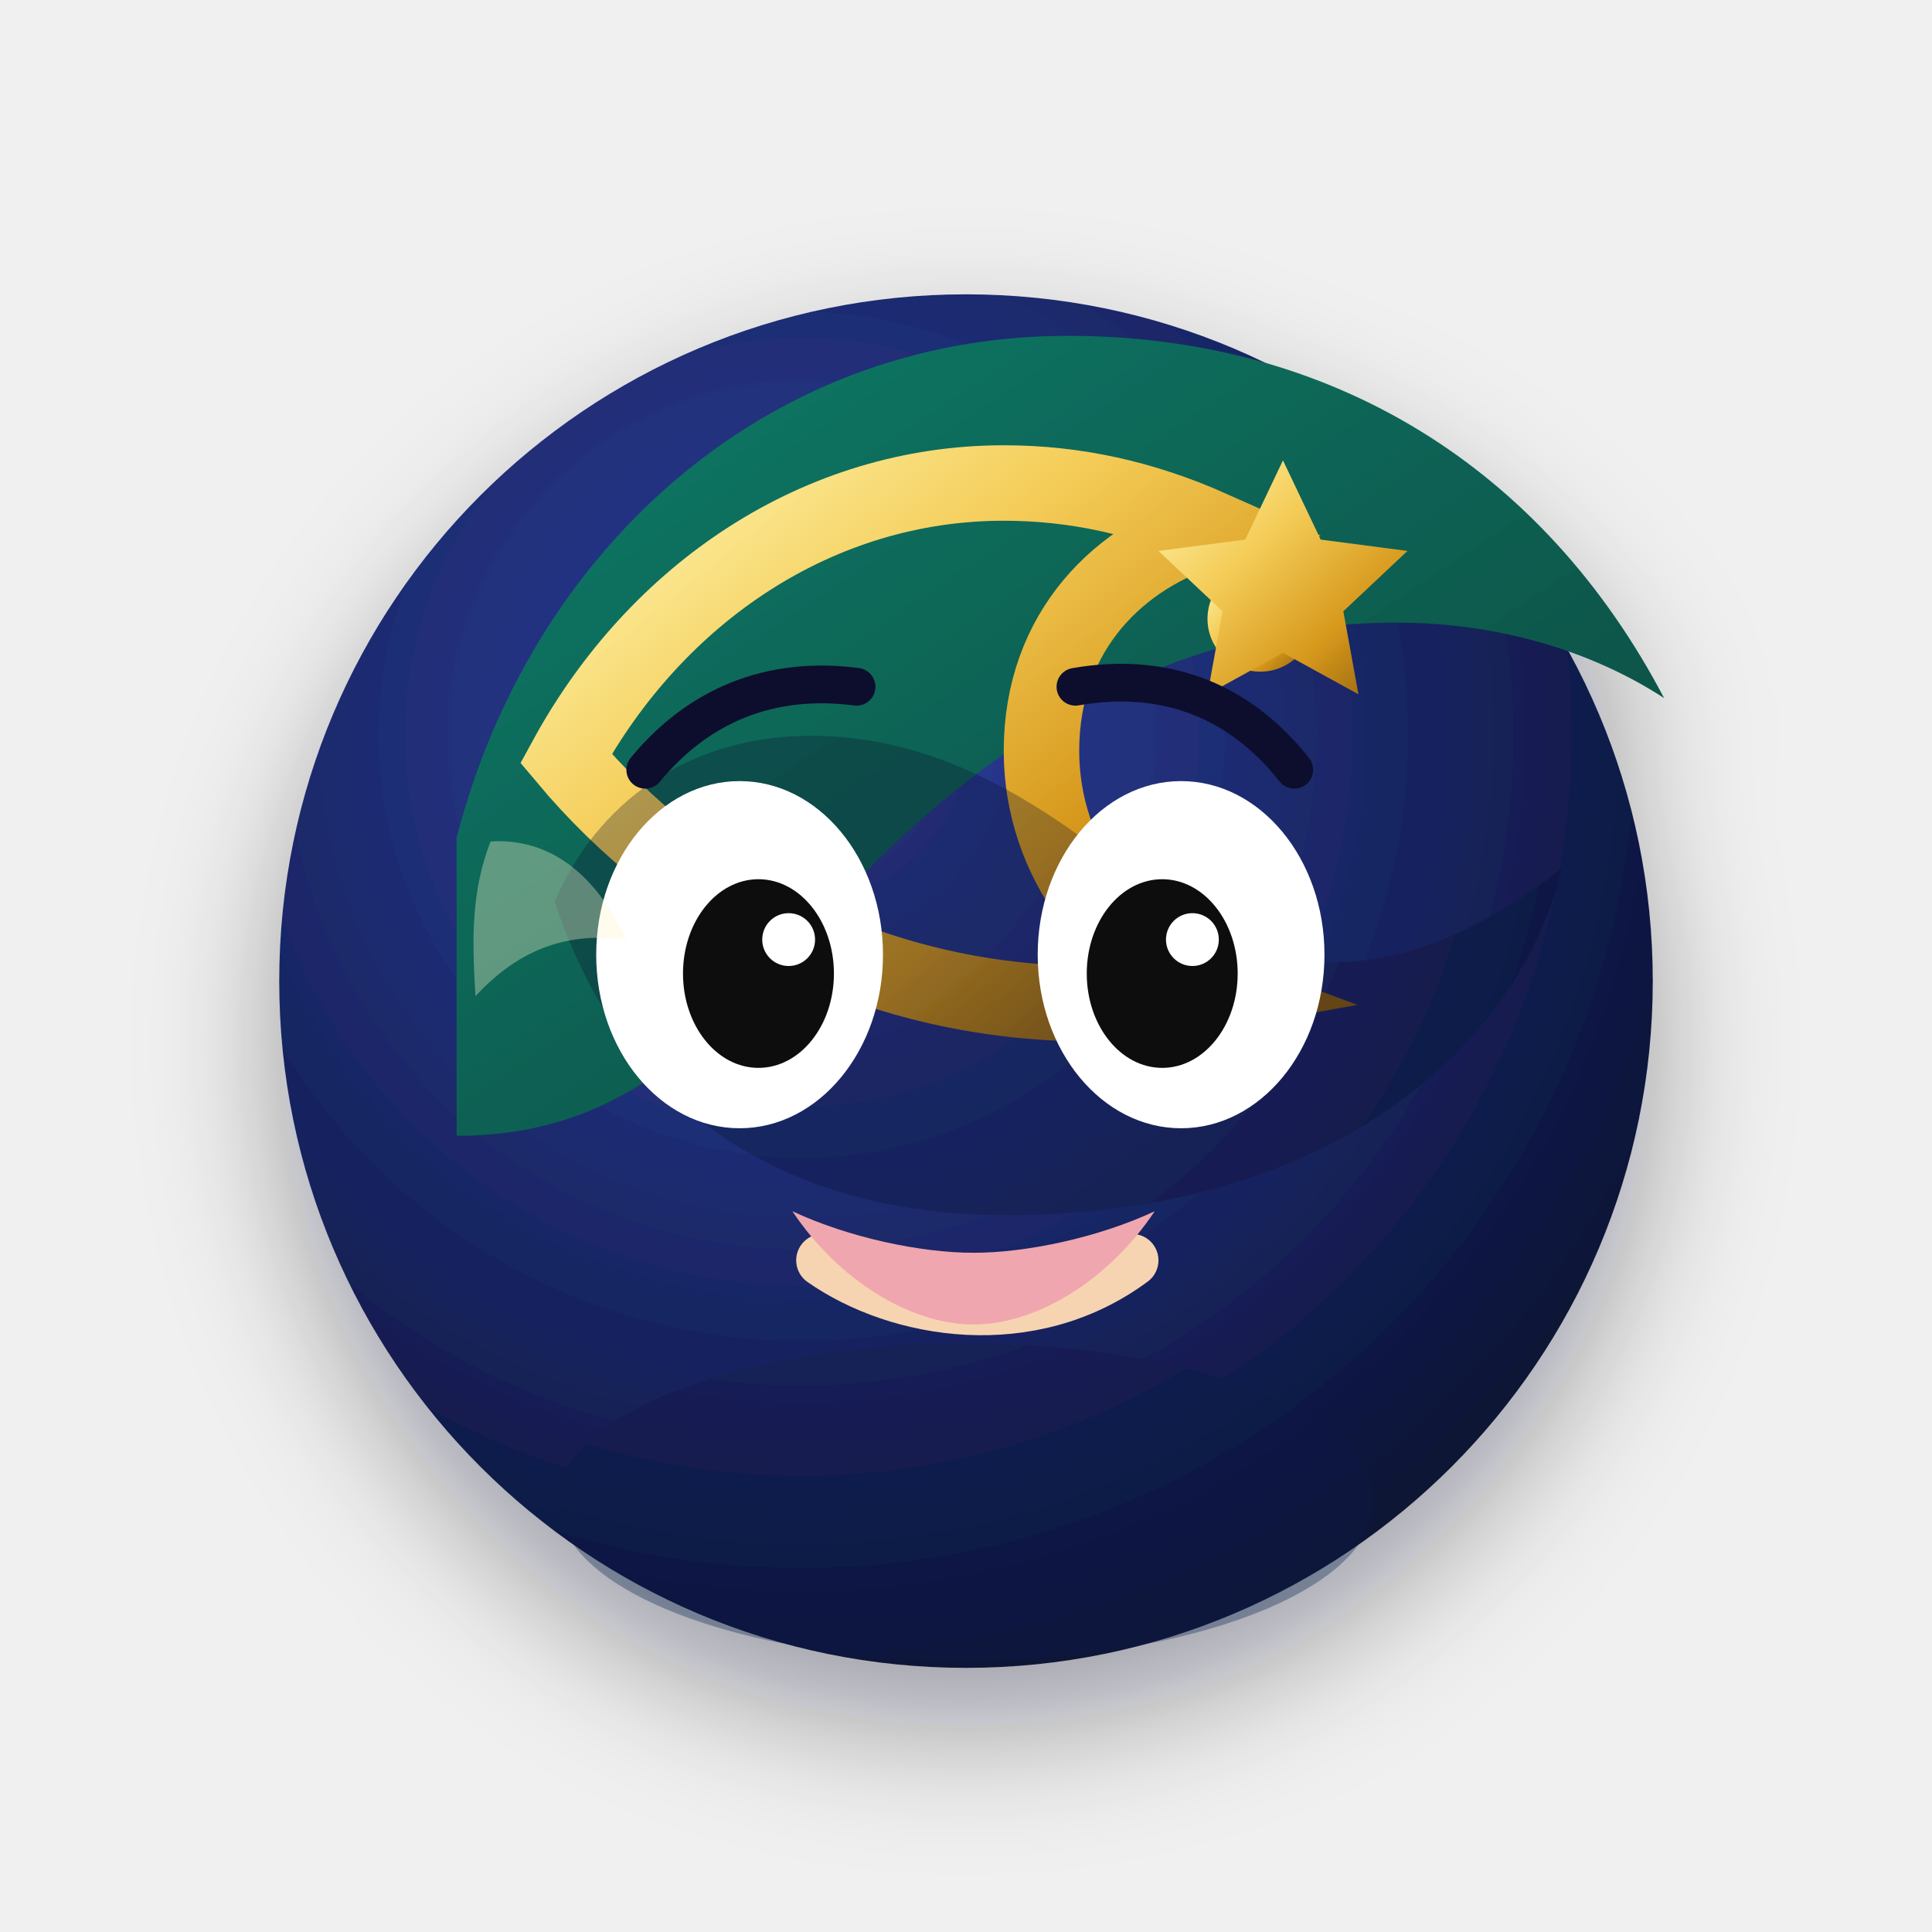
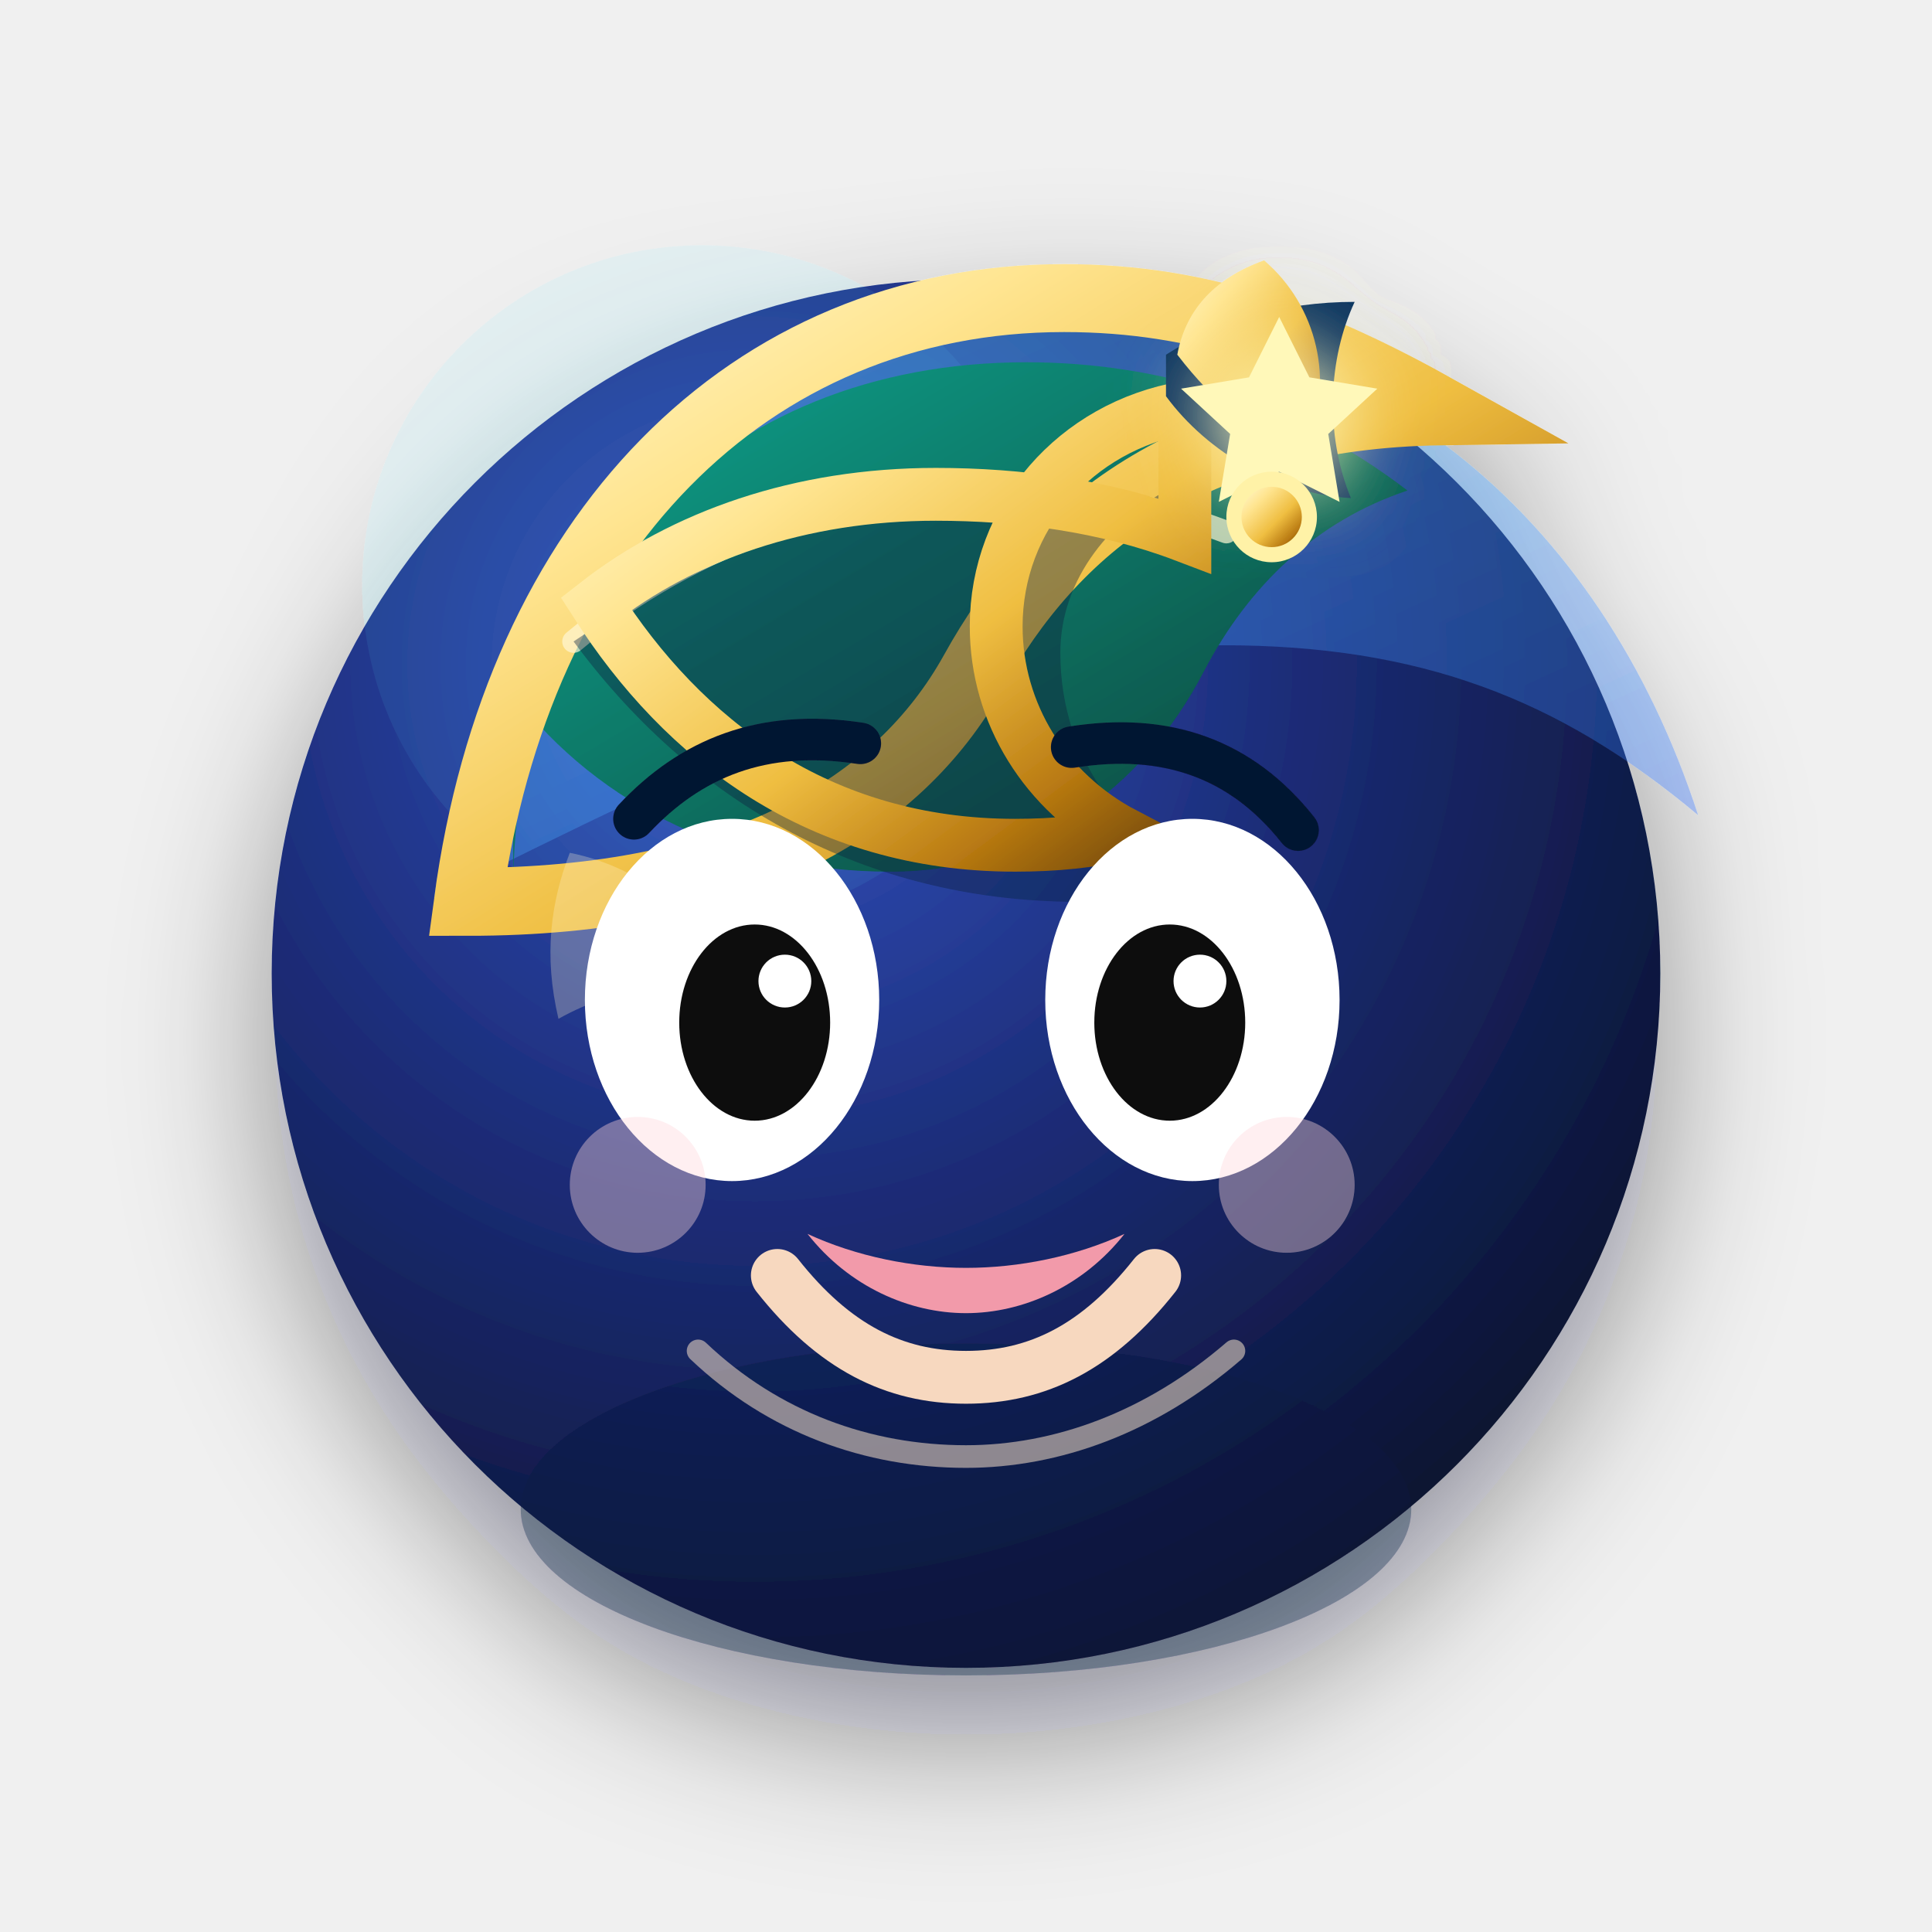
<svg xmlns="http://www.w3.org/2000/svg" viewBox="0 0 512 512">
  <defs>
-     <radialGradient id="face" cx="38%" cy="32%" r="72%">
-       <stop offset="0%" stop-color="#2f3f9d" />
-       <stop offset="65%" stop-color="#16235e" />
-       <stop offset="100%" stop-color="#0a1232" />
+     <radialGradient id="bg" cx="35%" cy="28%" r="78%">
+       <stop offset="0%" stop-color="#3556c8" />
+       <stop offset="48%" stop-color="#1c2d79" />
+       <stop offset="100%" stop-color="#09122d" />
    </radialGradient>
    <linearGradient id="gold" x1="0%" y1="0%" x2="100%" y2="100%">
-       <stop offset="0%" stop-color="#fff7b2" />
-       <stop offset="38%" stop-color="#f4cc57" />
-       <stop offset="72%" stop-color="#d6981c" />
-       <stop offset="100%" stop-color="#8a5b0c" />
+       <stop offset="0%" stop-color="#fff9d2" />
+       <stop offset="26%" stop-color="#ffe591" />
+       <stop offset="58%" stop-color="#efbe41" />
+       <stop offset="82%" stop-color="#b97a12" />
+       <stop offset="100%" stop-color="#714707" />
    </linearGradient>
-     <linearGradient id="silk" x1="0%" y1="0%" x2="100%" y2="100%">
-       <stop offset="0%" stop-color="#0e7c68" />
-       <stop offset="100%" stop-color="#08453d" />
+     <linearGradient id="turban" x1="0%" y1="0%" x2="100%" y2="100%">
+       <stop offset="0%" stop-color="#13a58e" />
+       <stop offset="100%" stop-color="#063d35" />
    </linearGradient>
-     <filter id="shadow" x="-30%" y="-30%" width="160%" height="160%">
-       <feDropShadow dx="0" dy="16" stdDeviation="18" flood-color="#040814" flood-opacity="0.34" />
+     <linearGradient id="veil" x1="0%" y1="0%" x2="100%" y2="100%">
+       <stop offset="0%" stop-color="#63e3ff" />
+       <stop offset="100%" stop-color="#2f66f3" />
+     </linearGradient>
+     <filter id="shadow" x="-35%" y="-35%" width="170%" height="170%">
+       <feDropShadow dx="0" dy="18" stdDeviation="20" flood-color="#020815" flood-opacity="0.4" />
+     </filter>
+     <filter id="glow" x="-60%" y="-60%" width="220%" height="220%">
+       <feGaussianBlur stdDeviation="10" result="b" />
+       <feMerge>
+         <feMergeNode in="b" />
+         <feMergeNode in="SourceGraphic" />
+       </feMerge>
    </filter>
  </defs>
  <g filter="url(#shadow)">
-     <circle cx="256" cy="260" r="182" fill="url(#face)" />
-     <ellipse cx="256" cy="398" rx="108" ry="42" fill="#0f1a46" opacity="0.34" />
-     <path d="M121 222c19-74 80-133 162-133 70 0 126 35 158 96-20-13-45-20-71-20-71 0-121 44-153 79-31 34-54 57-96 57z" fill="url(#silk)" />
-     <path d="M150 201c24-44 67-73 116-73 19 0 37 4 55 12-24 7-45 27-45 59 0 29 19 54 46 64-11 2-22 3-33 3-59 0-108-28-139-65z" fill="none" stroke="url(#gold)" stroke-width="20" stroke-linecap="round" />
-     <circle cx="334" cy="164" r="14" fill="url(#gold)" />
-     <path d="M340 122l10 21 23 3-17 16 4 22-20-11-20 11 4-22-17-16 23-3z" fill="url(#gold)" />
-     <path d="M147 239c11-26 35-44 68-44 32 0 58 16 81 34 19 14 35 26 57 26 20 0 41-9 61-25-11 46-60 92-147 92-61 0-102-29-120-83z" fill="#09122f" opacity="0.3" />
-     <ellipse cx="196" cy="253" rx="38" ry="46" fill="#fff" />
-     <ellipse cx="313" cy="253" rx="38" ry="46" fill="#fff" />
-     <ellipse cx="201" cy="258" rx="20" ry="25" fill="#111" />
-     <ellipse cx="308" cy="258" rx="20" ry="25" fill="#111" />
-     <circle cx="209" cy="249" r="7" fill="#fff" />
-     <circle cx="316" cy="249" r="7" fill="#fff" />
-     <path d="M171 204c14-17 33-25 56-22" fill="none" stroke="#08112d" stroke-width="10" stroke-linecap="round" />
-     <path d="M285 182c23-4 43 3 58 22" fill="none" stroke="#08112d" stroke-width="10" stroke-linecap="round" />
-     <path d="M218 334c20 14 55 20 82 0" fill="none" stroke="#f7d4b1" stroke-width="14" stroke-linecap="round" />
-     <path d="M210 321c12 18 31 30 48 30s36-12 48-30c-15 7-34 11-48 11s-33-4-48-11z" fill="#f0a6af" />
-     <path d="M130 223c16-1 28 9 36 26-15-2-28 2-40 15-1-16-1-28 4-41z" fill="#fff7cc" opacity="0.35" />
+     <circle cx="256" cy="258" r="184" fill="url(#bg)" />
+     <circle cx="186" cy="155" r="90" fill="#5de5ff" opacity="0.08" />
+     <ellipse cx="256" cy="400" rx="118" ry="44" fill="#0a1841" opacity="0.34" />
+     <path d="M115 238c14-92 77-154 162-154 85 0 147 52 173 132-37-31-74-45-126-45-77 0-136 31-209 67z" fill="url(#veil)" opacity="0.35" />
+     <path d="M136 236c0-82 54-140 136-140 36 0 71 11 101 34-24 8-42 25-54 48-16 31-46 53-83 53-41 0-77-17-100-47z" fill="url(#turban)" />
+     <path d="M124 239c13-97 74-160 158-160 37 0 66 11 100 30-67 1-103 31-124 69-20 36-62 61-134 61z" fill="none" stroke="url(#gold)" stroke-width="18" stroke-linecap="round" />
+     <path d="M152 170c31-26 74-41 110-41 18 0 42 4 63 12" fill="none" stroke="#fff7d4" stroke-width="6" stroke-linecap="round" opacity="0.7" />
+     <path d="M311 129c-16 8-30 24-30 44 0 29 18 52 44 61-13 3-26 5-39 5-53 0-100-23-134-69 34-23 75-37 116-37 14 0 28 2 43 6z" fill="#07203e" opacity="0.4" />
+     <path d="M314 108c-29 5-50 29-50 58 0 23 13 44 34 55-9 2-18 3-29 3-52 0-88-28-111-64 23-18 54-29 90-29 22 0 45 3 66 11z" fill="none" stroke="url(#gold)" stroke-width="14" stroke-linecap="round" />
+     <path d="M309 94c14-9 31-14 50-14-7 15-8 35-1 52-19-1-38-12-49-27z" fill="#0b3460" />
+     <path d="M335 69c14 12 19 32 11 50-14-4-24-12-34-25 2-11 9-20 23-25z" fill="url(#gold)" />
+     <path d="M339 84l8 16 18 3-13 12 3 18-16-8-16 8 3-18-13-12 18-3z" fill="#fff8b9" filter="url(#glow)" />
+     <circle cx="337" cy="137" r="12" fill="#fff2a7" />
+     <circle cx="337" cy="137" r="8" fill="url(#gold)" />
+     <path d="M151 226c20 4 37 18 45 39-16-5-32-4-48 5-4-17-2-31 3-44z" fill="#fff6cf" opacity="0.28" />
+     <ellipse cx="194" cy="265" rx="39" ry="48" fill="#fff" />
+     <ellipse cx="316" cy="265" rx="39" ry="48" fill="#fff" />
+     <ellipse cx="200" cy="271" rx="20" ry="26" fill="#111" />
+     <ellipse cx="310" cy="271" rx="20" ry="26" fill="#111" />
+     <circle cx="208" cy="260" r="7" fill="#fff" />
+     <circle cx="318" cy="260" r="7" fill="#fff" />
+     <path d="M168 217c15-16 34-24 60-20" fill="none" stroke="#061232" stroke-width="11" stroke-linecap="round" />
+     <path d="M284 198c25-4 45 3 60 22" fill="none" stroke="#061232" stroke-width="11" stroke-linecap="round" />
+     <circle cx="169" cy="314" r="18" fill="#ffd6dc" opacity="0.4" />
+     <circle cx="341" cy="314" r="18" fill="#ffd6dc" opacity="0.4" />
+     <path d="M206 338c15 19 31 27 50 27 19 0 35-8 50-27" fill="none" stroke="#f7d8bf" stroke-width="14" stroke-linecap="round" />
+     <path d="M214 327c11 14 27 21 42 21 15 0 31-7 42-21-13 6-28 9-42 9-14 0-29-3-42-9z" fill="#f29aaa" />
+     <path d="M185 358c20 19 45 28 71 28 24 0 49-9 71-28" fill="none" stroke="#f5e0c8" stroke-width="6" stroke-linecap="round" opacity="0.55" />
  </g>
</svg>
